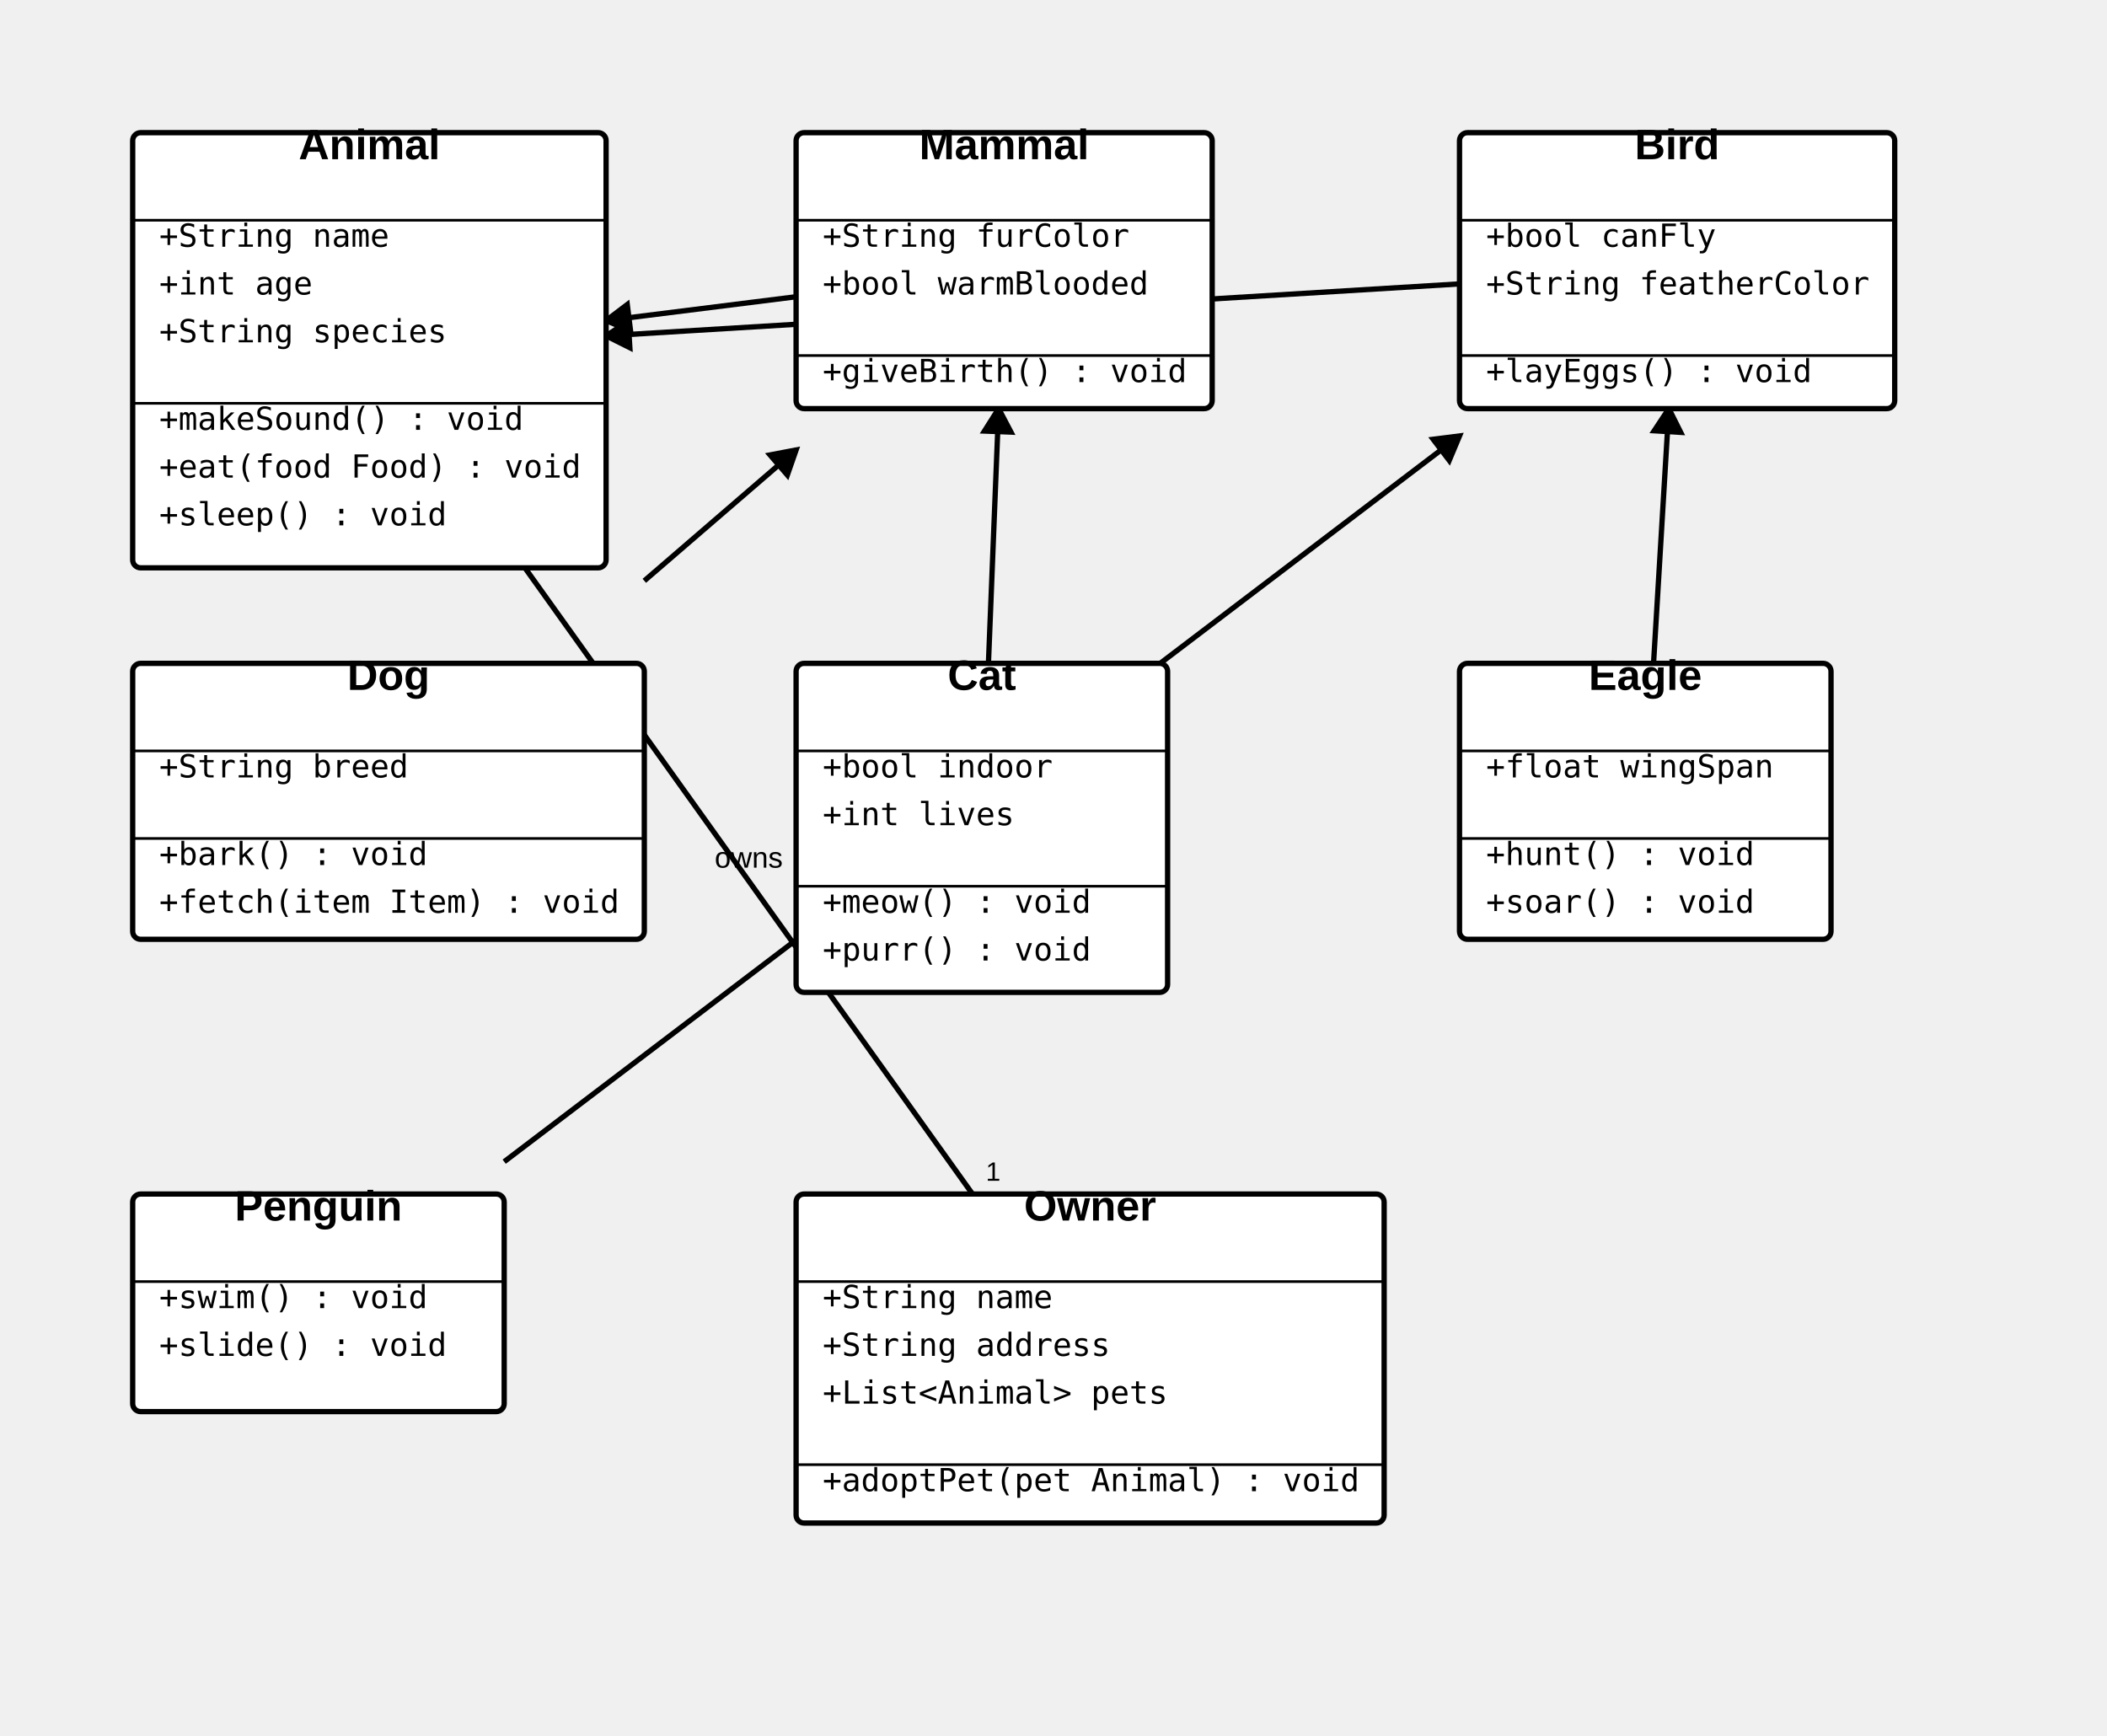
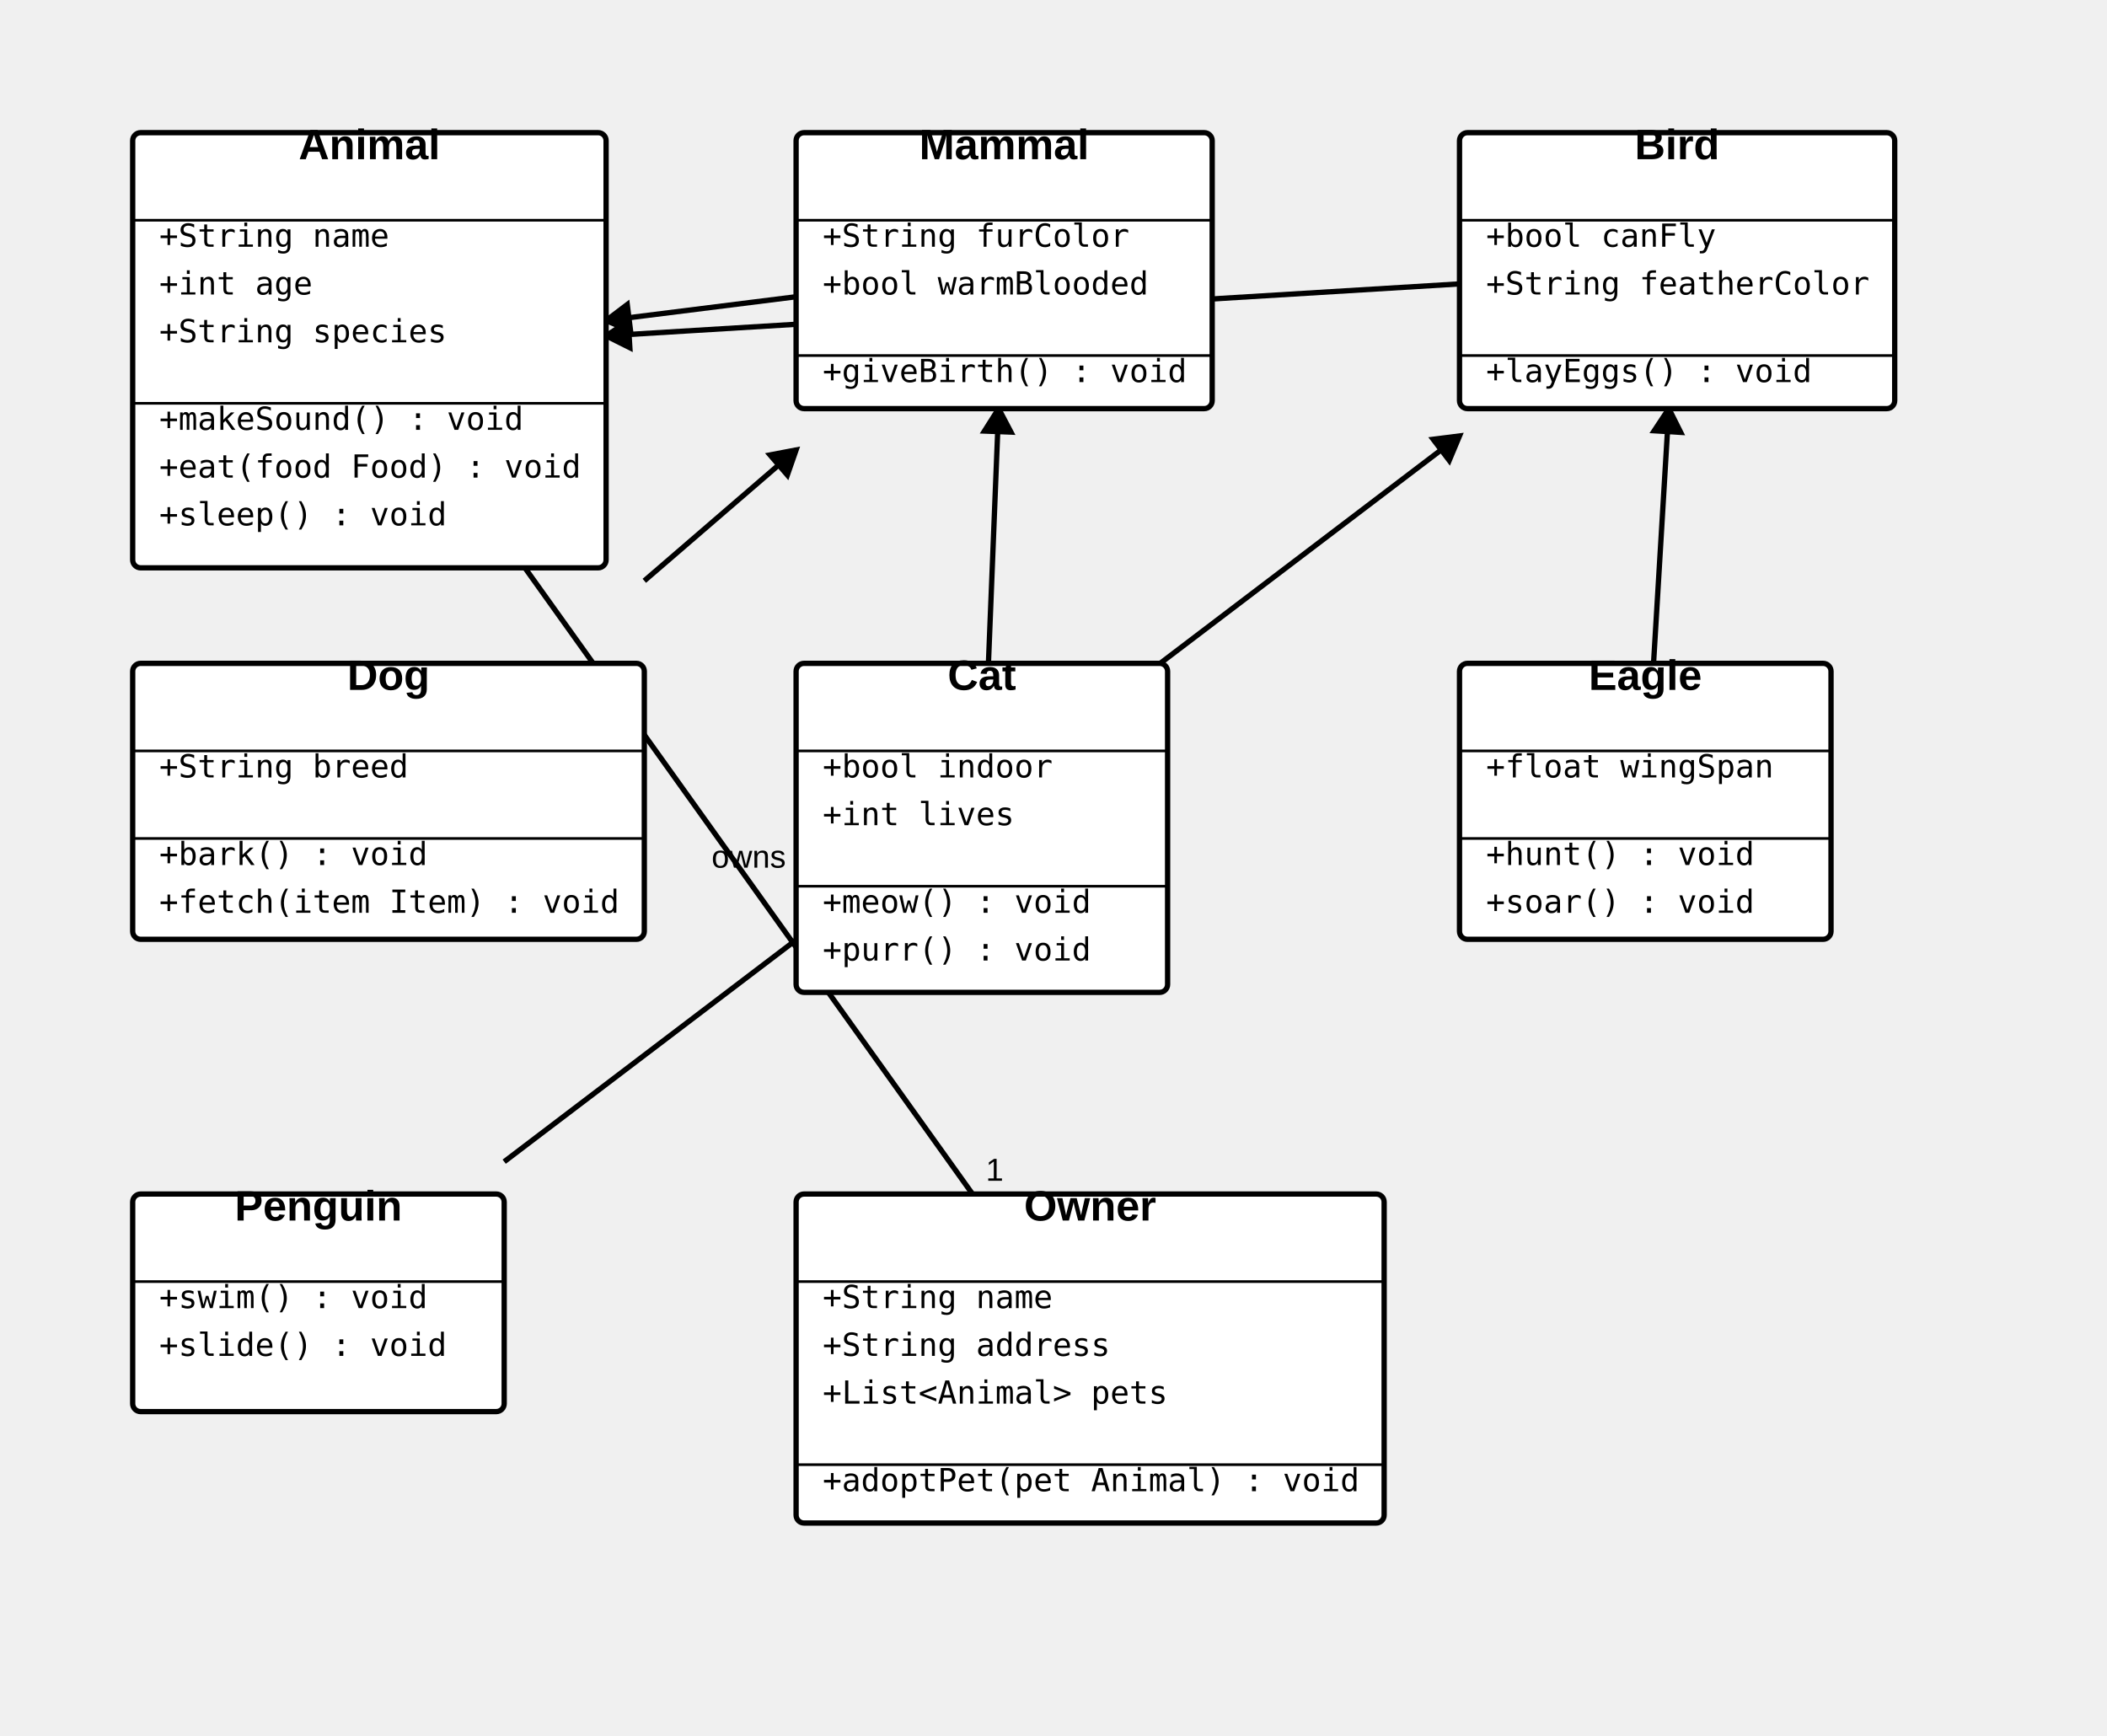
<svg xmlns="http://www.w3.org/2000/svg" width="794.0" height="654.0" viewBox="0 0 794.0 654" version="1.2" baseProfile="tiny">
  <g id="defs" />
  <g id="rel-Mammal_to_Animal">
    <line stroke="#000000" stroke-width="2" x1="300.0" y1="111.833" x2="228.4" y2="120.813" />
    <polygon fill="#000000" stroke="#000000" stroke-width="2" points="228.4,120.813 237.615,124.696 236.371,114.774" />
  </g>
  <g id="rel-Bird_to_Animal">
    <line stroke="#000000" stroke-width="2" x1="550.0" y1="106.992" x2="228.4" y2="126.57" />
    <polygon fill="#000000" stroke="#000000" stroke-width="2" points="228.4,126.57 237.348,131.034 236.74,121.053" />
  </g>
  <g id="rel-Dog_to_Mammal">
    <line stroke="#000000" stroke-width="2" x1="242.8" y1="218.897" x2="300.0" y2="169.586" />
    <polygon fill="#000000" stroke="#000000" stroke-width="2" points="300,169.586 290.176,171.454 296.705,179.028" />
  </g>
  <g id="rel-Cat_to_Mammal">
    <line stroke="#000000" stroke-width="2" x1="372.48" y1="250.0" x2="376.32" y2="154.0" />
    <polygon fill="#000000" stroke="#000000" stroke-width="2" points="376.32,154 370.978,162.453 380.97,162.853" />
  </g>
  <g id="rel-Eagle_to_Bird">
    <line stroke="#000000" stroke-width="2" x1="623.12" y1="250.0" x2="628.88" y2="154.0" />
    <polygon fill="#000000" stroke="#000000" stroke-width="2" points="628.88,154 623.37,162.345 633.352,162.944" />
  </g>
  <g id="rel-Penguin_to_Bird">
    <line stroke="#000000" stroke-width="2" x1="190.0" y1="437.816" x2="550.0" y2="164.301" />
    <polygon fill="#000000" stroke="#000000" stroke-width="2" points="550,164.301 540.079,165.559 546.129,173.521" />
  </g>
  <g id="rel-Owner_to_Animal">
    <line stroke="#000000" stroke-width="2" x1="366.486" y1="450.0" x2="197.808" y2="214.0" />
-     <text fill="#000000" x="282.147" y="327.0" text-anchor="middle" font-family="Arial, sans-serif" font-size="11">owns</text>
-     <text fill="#000000" x="371.486" y="445.0" font-family="Arial, sans-serif" font-size="10">1</text>
-     <text fill="#000000" x="192.808" y="209.0" text-anchor="end" font-family="Arial, sans-serif" font-size="10">*</text>
+     <text fill="#000000" x="282.147" y="327.0" text-anchor="middle" font-family="Arial, sans-serif" font-size="12">owns</text>
+     <text fill="#000000" x="371.486" y="445.0" font-family="Arial, sans-serif" font-size="12">1</text>
+     <text fill="#000000" x="192.808" y="209.0" text-anchor="end" font-family="Arial, sans-serif" font-size="12">*</text>
  </g>
  <g id="class-Animal">
    <rect fill="#ffffff" stroke="#000000" stroke-width="2" x="50.0" y="50.0" width="178.4" height="164.0" rx="3.0" ry="3.0" />
    <text fill="#000000" x="139.2" y="60.0" text-anchor="middle" font-family="Arial, sans-serif" font-size="16" font-weight="bold">Animal</text>
    <line stroke="#000000" stroke-width="1" x1="50.0" y1="83.0" x2="228.4" y2="83.0" />
    <text fill="#000000" x="60.0" y="93.0" font-family="monospace" font-size="12">+String name</text>
    <text fill="#000000" x="60.0" y="111.0" font-family="monospace" font-size="12">+int age</text>
    <text fill="#000000" x="60.0" y="129.0" font-family="monospace" font-size="12">+String species</text>
    <line stroke="#000000" stroke-width="1" x1="50.0" y1="152.0" x2="228.4" y2="152.0" />
    <text fill="#000000" x="60.0" y="162.0" font-family="monospace" font-size="12">+makeSound() : void</text>
    <text fill="#000000" x="60.0" y="180.0" font-family="monospace" font-size="12">+eat(food Food) : void</text>
    <text fill="#000000" x="60.0" y="198.0" font-family="monospace" font-size="12">+sleep() : void</text>
  </g>
  <g id="class-Mammal">
    <rect fill="#ffffff" stroke="#000000" stroke-width="2" x="300.0" y="50.0" width="156.8" height="104.0" rx="3.0" ry="3.0" />
    <text fill="#000000" x="378.4" y="60.0" text-anchor="middle" font-family="Arial, sans-serif" font-size="16" font-weight="bold">Mammal</text>
    <line stroke="#000000" stroke-width="1" x1="300.0" y1="83.0" x2="456.8" y2="83.0" />
    <text fill="#000000" x="310.0" y="93.0" font-family="monospace" font-size="12">+String furColor</text>
    <text fill="#000000" x="310.0" y="111.0" font-family="monospace" font-size="12">+bool warmBlooded</text>
    <line stroke="#000000" stroke-width="1" x1="300.0" y1="134.0" x2="456.8" y2="134.0" />
    <text fill="#000000" x="310.0" y="144.0" font-family="monospace" font-size="12">+giveBirth() : void</text>
  </g>
  <g id="class-Bird">
    <rect fill="#ffffff" stroke="#000000" stroke-width="2" x="550.0" y="50.0" width="164.0" height="104.0" rx="3.0" ry="3.0" />
    <text fill="#000000" x="632.0" y="60.0" text-anchor="middle" font-family="Arial, sans-serif" font-size="16" font-weight="bold">Bird</text>
    <line stroke="#000000" stroke-width="1" x1="550.0" y1="83.0" x2="714.0" y2="83.0" />
    <text fill="#000000" x="560.0" y="93.0" font-family="monospace" font-size="12">+bool canFly</text>
    <text fill="#000000" x="560.0" y="111.0" font-family="monospace" font-size="12">+String featherColor</text>
    <line stroke="#000000" stroke-width="1" x1="550.0" y1="134.0" x2="714.0" y2="134.0" />
    <text fill="#000000" x="560.0" y="144.0" font-family="monospace" font-size="12">+layEggs() : void</text>
  </g>
  <g id="class-Dog">
    <rect fill="#ffffff" stroke="#000000" stroke-width="2" x="50.0" y="250.0" width="192.8" height="104.0" rx="3.0" ry="3.0" />
    <text fill="#000000" x="146.4" y="260.0" text-anchor="middle" font-family="Arial, sans-serif" font-size="16" font-weight="bold">Dog</text>
    <line stroke="#000000" stroke-width="1" x1="50.0" y1="283.0" x2="242.8" y2="283.0" />
    <text fill="#000000" x="60.0" y="293.0" font-family="monospace" font-size="12">+String breed</text>
    <line stroke="#000000" stroke-width="1" x1="50.0" y1="316.0" x2="242.8" y2="316.0" />
    <text fill="#000000" x="60.0" y="326.0" font-family="monospace" font-size="12">+bark() : void</text>
    <text fill="#000000" x="60.0" y="344.0" font-family="monospace" font-size="12">+fetch(item Item) : void</text>
  </g>
  <g id="class-Cat">
    <rect fill="#ffffff" stroke="#000000" stroke-width="2" x="300.0" y="250.0" width="140.0" height="124.0" rx="3.0" ry="3.0" />
    <text fill="#000000" x="370.0" y="260.0" text-anchor="middle" font-family="Arial, sans-serif" font-size="16" font-weight="bold">Cat</text>
    <line stroke="#000000" stroke-width="1" x1="300.0" y1="283.0" x2="440.0" y2="283.0" />
    <text fill="#000000" x="310.0" y="293.0" font-family="monospace" font-size="12">+bool indoor</text>
    <text fill="#000000" x="310.0" y="311.0" font-family="monospace" font-size="12">+int lives</text>
    <line stroke="#000000" stroke-width="1" x1="300.0" y1="334.0" x2="440.0" y2="334.0" />
    <text fill="#000000" x="310.0" y="344.0" font-family="monospace" font-size="12">+meow() : void</text>
    <text fill="#000000" x="310.0" y="362.0" font-family="monospace" font-size="12">+purr() : void</text>
  </g>
  <g id="class-Eagle">
    <rect fill="#ffffff" stroke="#000000" stroke-width="2" x="550.0" y="250.0" width="140.0" height="104.0" rx="3.0" ry="3.0" />
    <text fill="#000000" x="620.0" y="260.0" text-anchor="middle" font-family="Arial, sans-serif" font-size="16" font-weight="bold">Eagle</text>
    <line stroke="#000000" stroke-width="1" x1="550.0" y1="283.0" x2="690.0" y2="283.0" />
    <text fill="#000000" x="560.0" y="293.0" font-family="monospace" font-size="12">+float wingSpan</text>
    <line stroke="#000000" stroke-width="1" x1="550.0" y1="316.0" x2="690.0" y2="316.0" />
    <text fill="#000000" x="560.0" y="326.0" font-family="monospace" font-size="12">+hunt() : void</text>
    <text fill="#000000" x="560.0" y="344.0" font-family="monospace" font-size="12">+soar() : void</text>
  </g>
  <g id="class-Penguin">
    <rect fill="#ffffff" stroke="#000000" stroke-width="2" x="50.0" y="450.0" width="140.0" height="82.0" rx="3.0" ry="3.0" />
    <text fill="#000000" x="120.0" y="460.0" text-anchor="middle" font-family="Arial, sans-serif" font-size="16" font-weight="bold">Penguin</text>
    <line stroke="#000000" stroke-width="1" x1="50.0" y1="483.0" x2="190.0" y2="483.0" />
    <text fill="#000000" x="60.0" y="493.0" font-family="monospace" font-size="12">+swim() : void</text>
    <text fill="#000000" x="60.0" y="511.0" font-family="monospace" font-size="12">+slide() : void</text>
  </g>
  <g id="class-Owner">
    <rect fill="#ffffff" stroke="#000000" stroke-width="2" x="300.0" y="450.0" width="221.6" height="124.0" rx="3.0" ry="3.0" />
    <text fill="#000000" x="410.8" y="460.0" text-anchor="middle" font-family="Arial, sans-serif" font-size="16" font-weight="bold">Owner</text>
    <line stroke="#000000" stroke-width="1" x1="300.0" y1="483.0" x2="521.6" y2="483.0" />
    <text fill="#000000" x="310.0" y="493.0" font-family="monospace" font-size="12">+String name</text>
    <text fill="#000000" x="310.0" y="511.0" font-family="monospace" font-size="12">+String address</text>
    <text fill="#000000" x="310.0" y="529.0" font-family="monospace" font-size="12">+List&lt;Animal&gt; pets</text>
    <line stroke="#000000" stroke-width="1" x1="300.0" y1="552.0" x2="521.6" y2="552.0" />
    <text fill="#000000" x="310.0" y="562.0" font-family="monospace" font-size="12">+adoptPet(pet Animal) : void</text>
  </g>
</svg>
